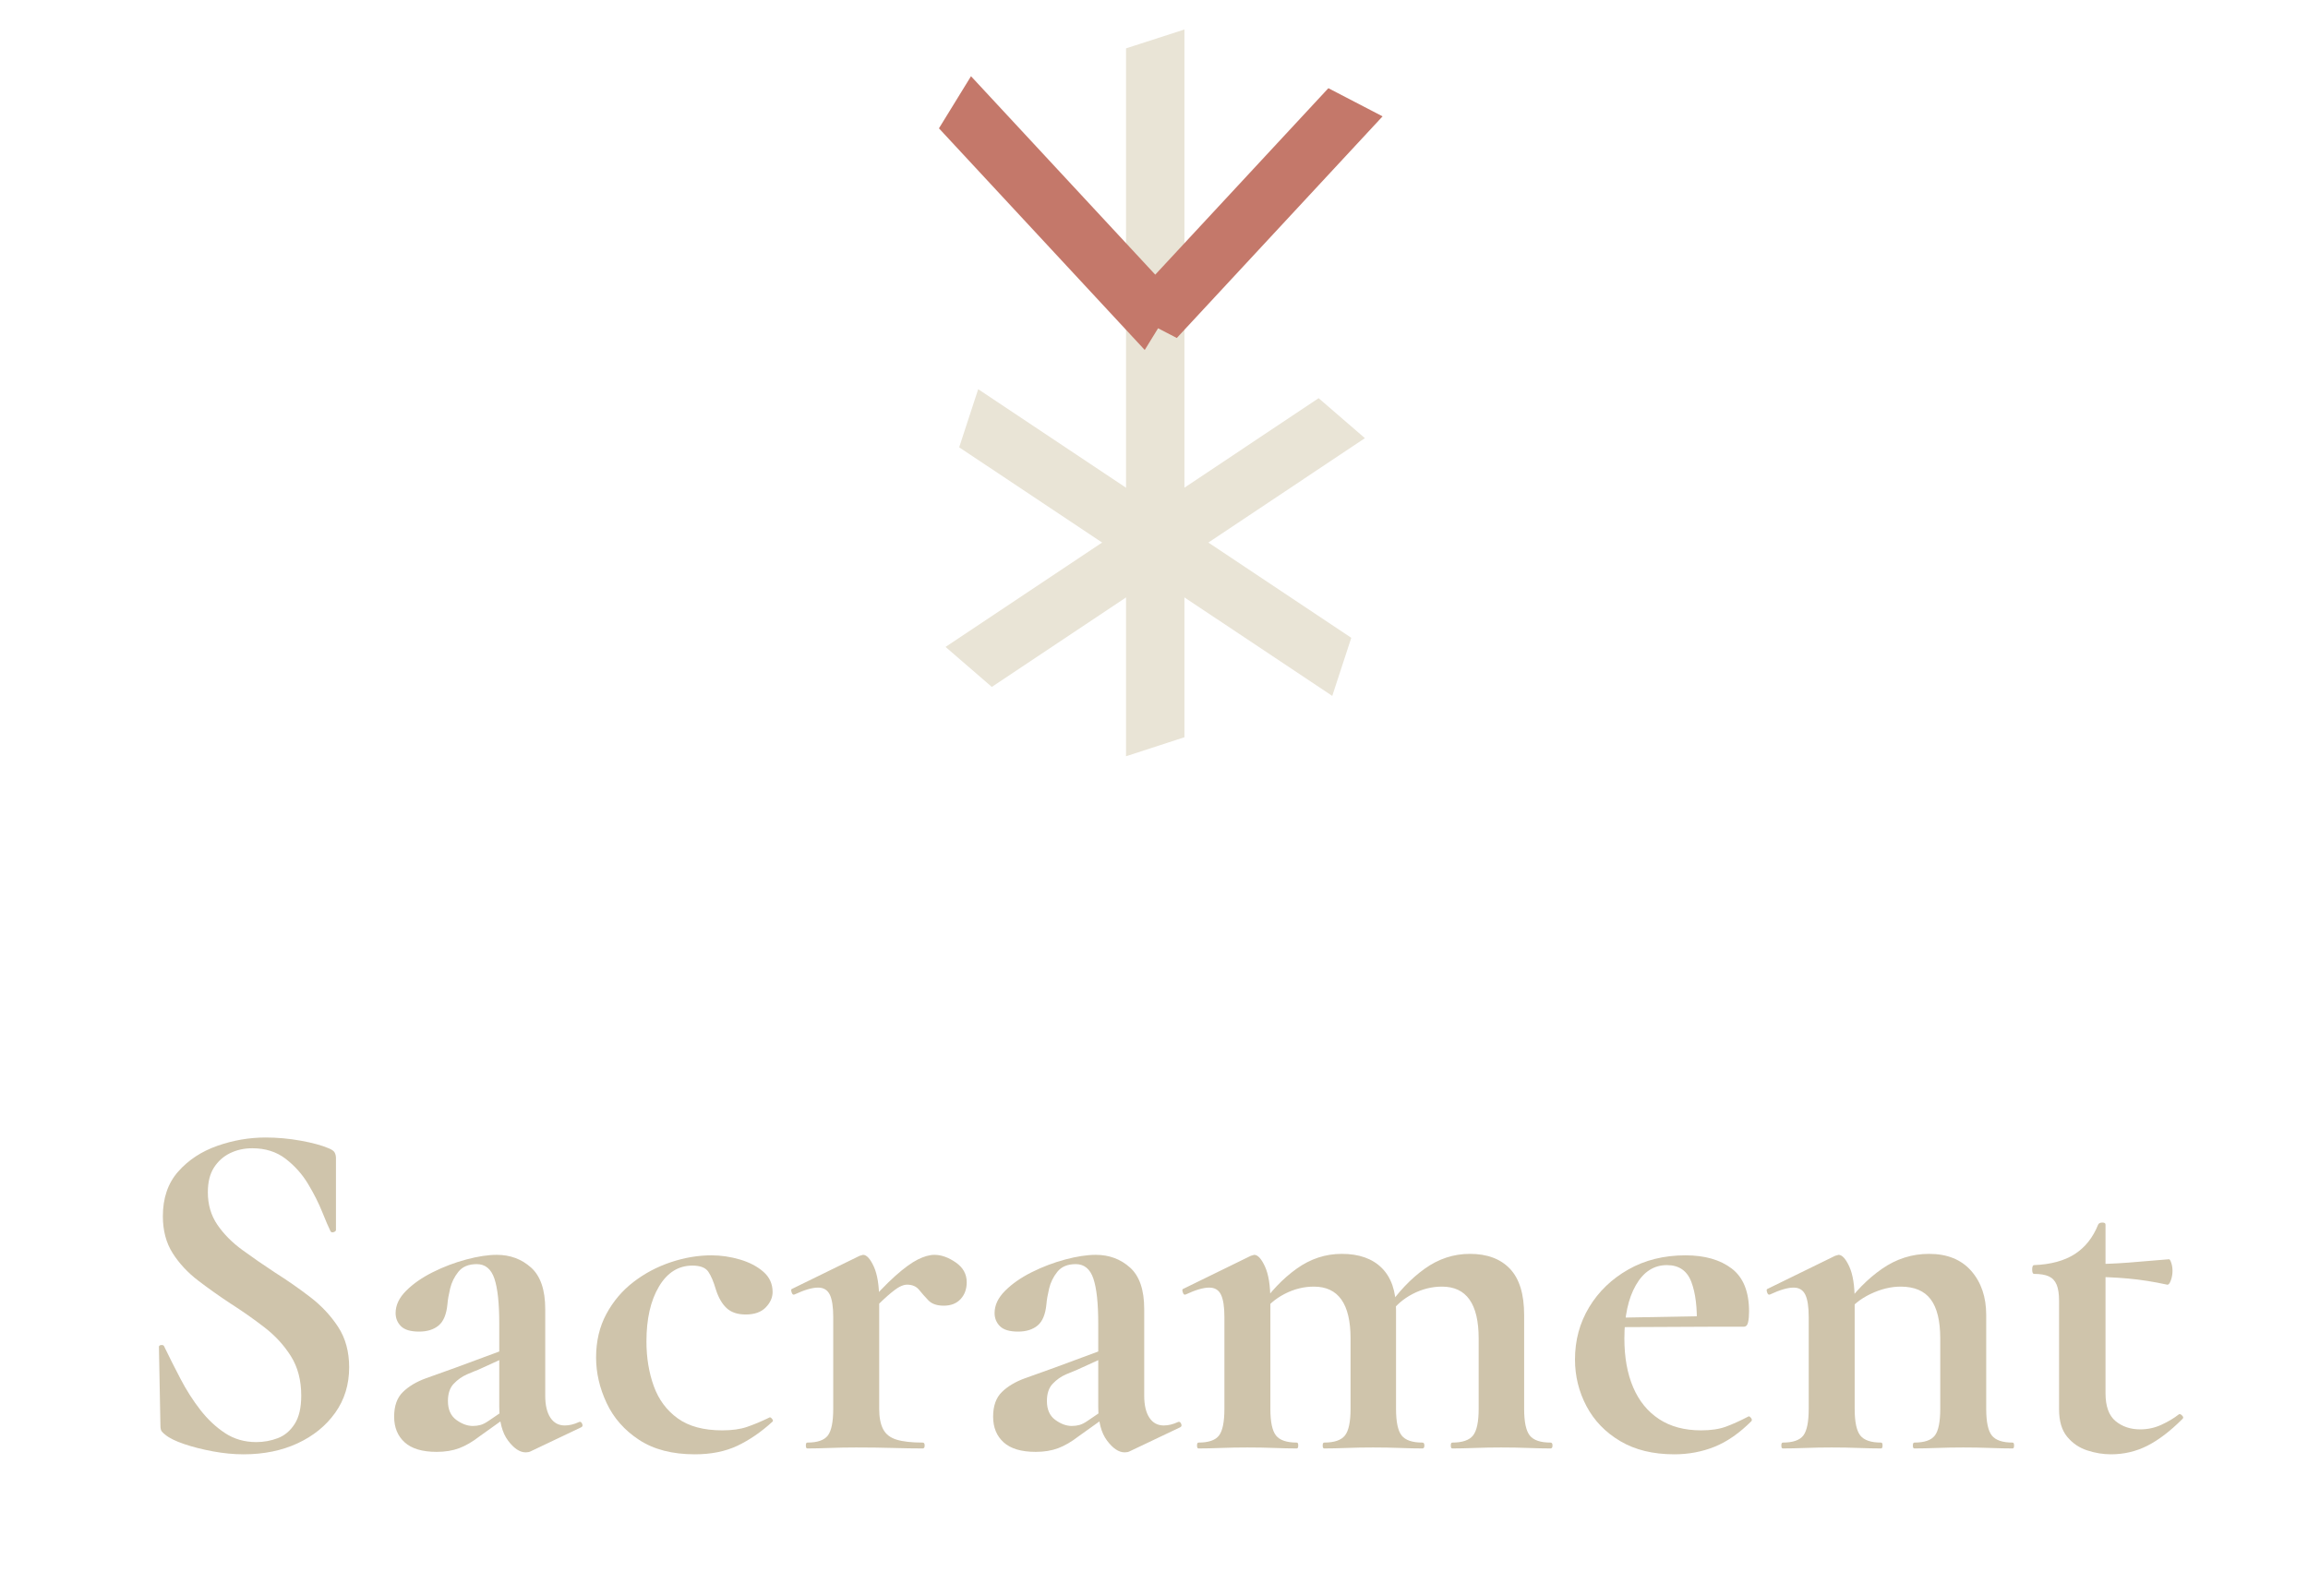
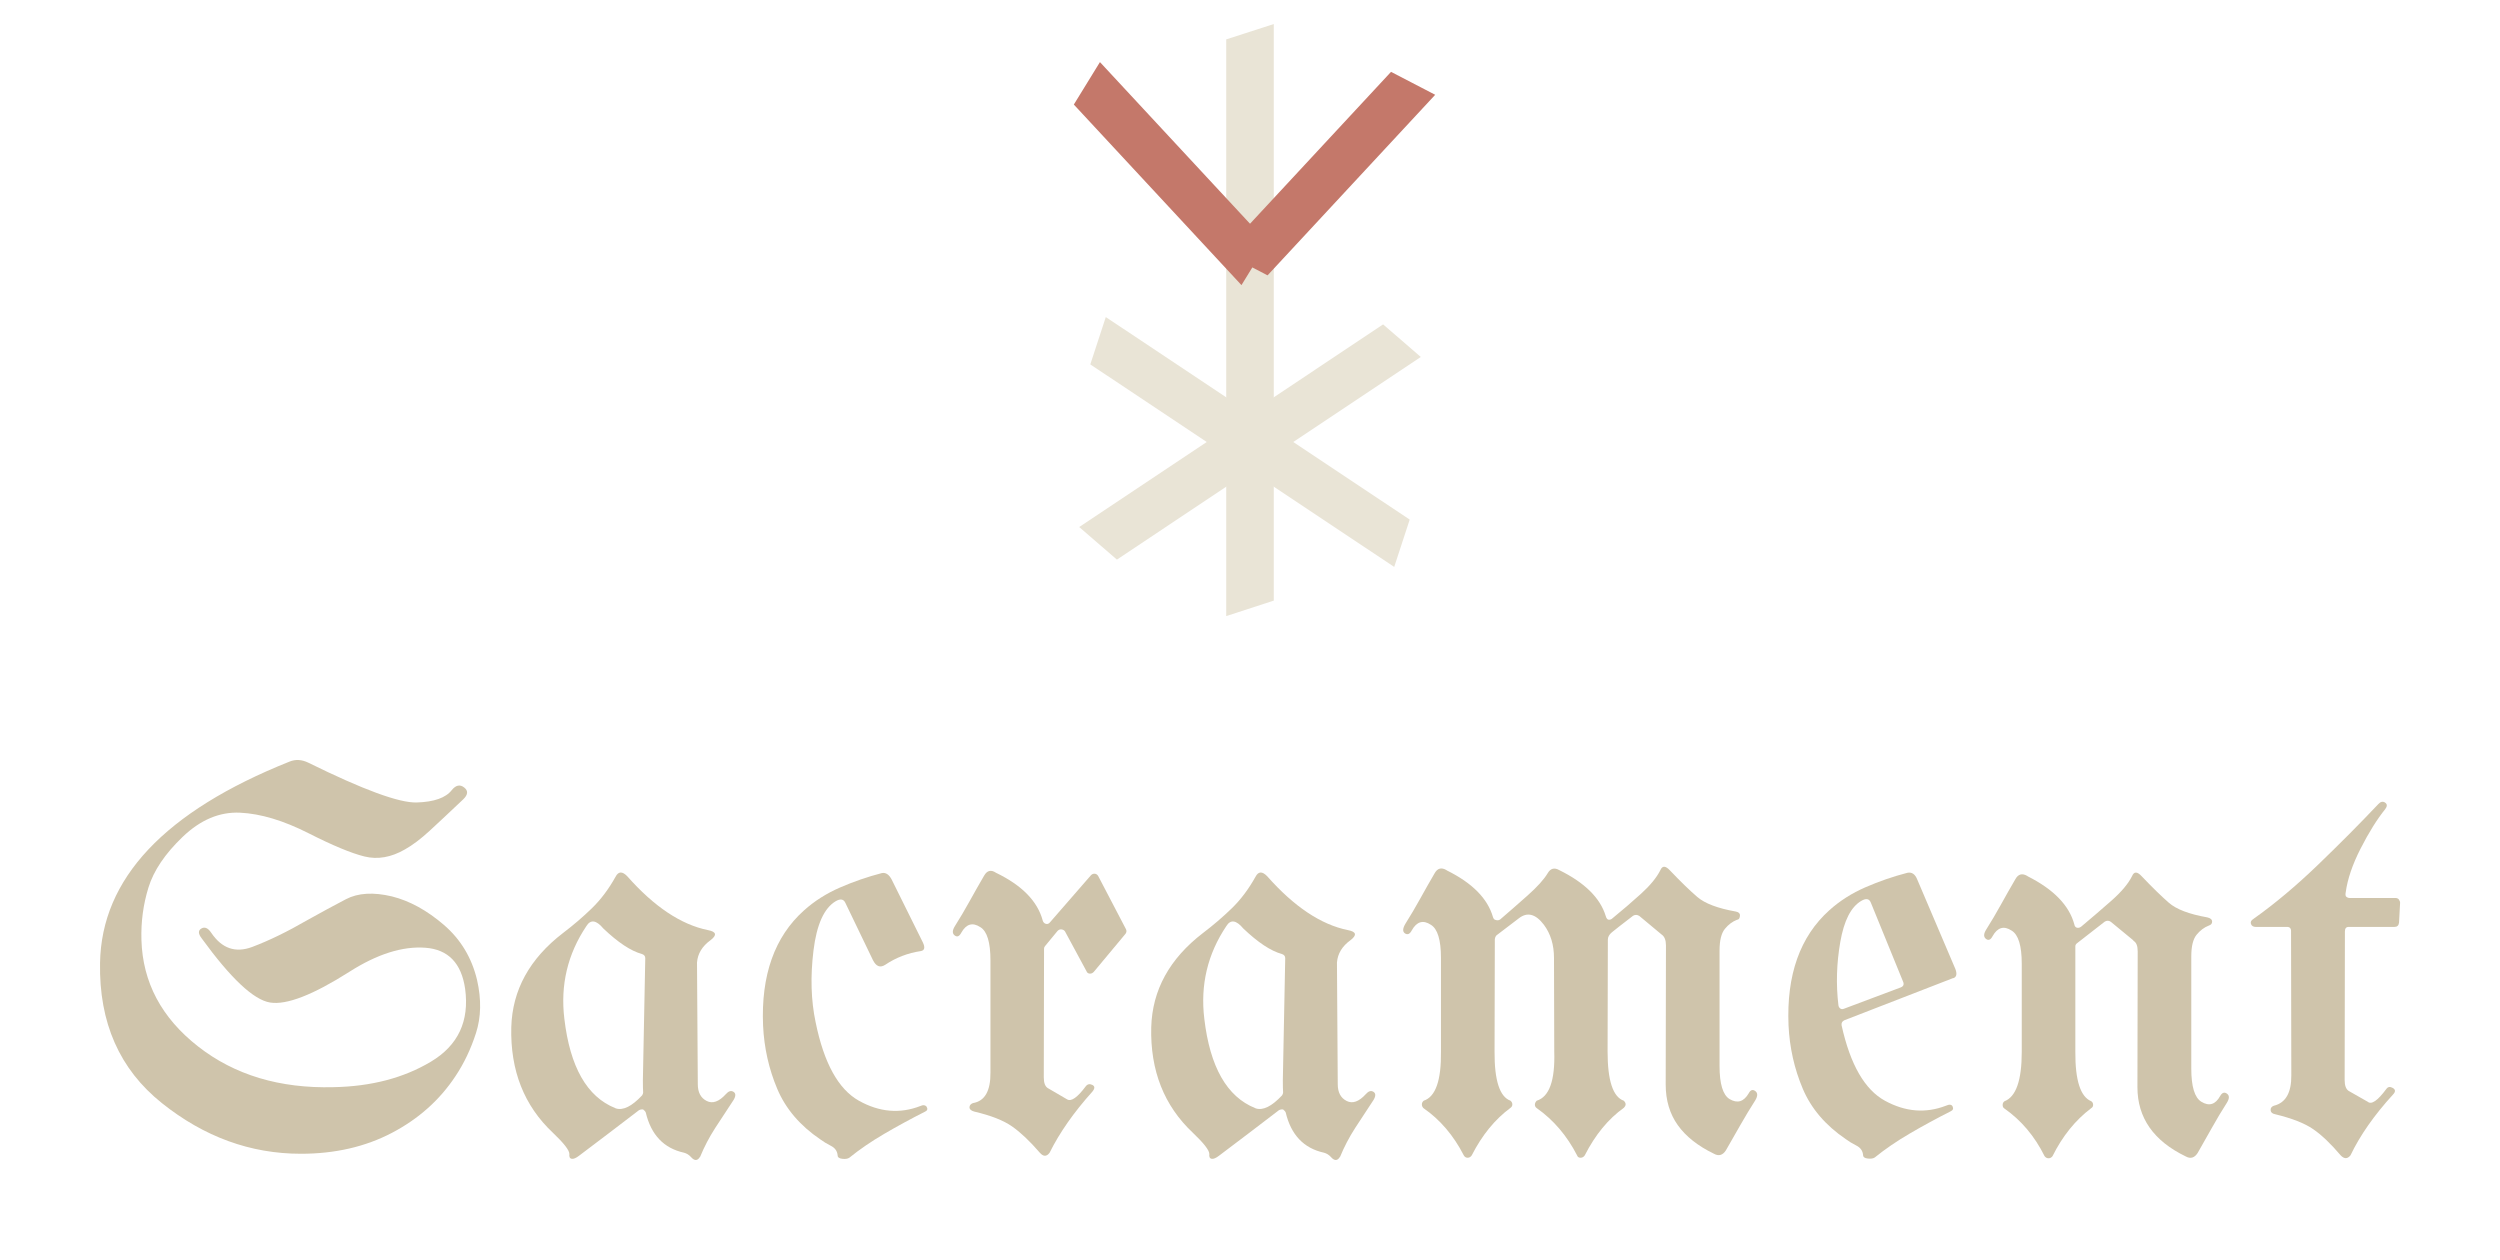
- <svg xmlns="http://www.w3.org/2000/svg" viewBox="0 0 188 130" width="188" height="130" role="img">
-   <g transform="translate(62.1 0)">
+ <svg xmlns="http://www.w3.org/2000/svg" viewBox="0 0 250 126" width="250" height="126" role="img">
+   <g transform="translate(93.0 0)">
    <g transform="translate(32 32) scale(1.22) translate(-32 -32)">
      <polygon points="30.05,9.00 30.05,56.27 33.95,55.00 33.95,7.74" fill="#e9e4d6" />
      <polygon points="33.44,25.66 19.70,10.86 17.56,14.34 31.30,29.14" fill="#c4786a" />
      <polygon points="33.44,28.34 47.18,13.54 43.56,11.66 29.82,26.46" fill="#c4786a" />
      <polygon points="18.91,35.64 43.82,52.24 45.09,48.36 20.18,31.76" fill="#e9e4d6" />
      <polygon points="42.91,32.36 18.00,48.97 21.09,51.64 46.00,35.03" fill="#e9e4d6" />
    </g>
  </g>
-   <g transform="translate(10.000 118.000) scale(0.039829 -0.039829)" fill="#cfc4ab">
-     <path d="M174 524Q174 486 193.5 457.5Q213 429 244.5 406.0Q276 383 311 360Q349 336 383.5 309.5Q418 283 440.5 248.5Q463 214 463 166Q463 113 434.5 73.0Q406 33 357.5 10.5Q309 -12 247 -12Q217 -12 184.5 -6.0Q152 0 125.5 9.0Q99 18 87 28Q83 31 80.0 34.5Q77 38 77 47L74 206Q73 211 78.5 211.5Q84 212 85 208Q100 177 118.0 142.5Q136 108 158.5 79.0Q181 50 209.0 31.5Q237 13 273 13Q296 13 317.0 21.0Q338 29 351.5 50.0Q365 71 365 108Q365 155 344.0 188.5Q323 222 290.0 247.5Q257 273 221 296Q186 319 154.0 343.5Q122 368 102.0 399.5Q82 431 82 475Q82 531 113.5 566.5Q145 602 193.5 619.0Q242 636 292 636Q328 636 364.0 629.5Q400 623 421 614Q431 610 433.5 605.0Q436 600 436 594V447Q436 444 431.5 442.5Q427 441 425 444Q419 456 408.0 483.5Q397 511 379.0 541.0Q361 571 333.0 592.5Q305 614 265 614Q240 614 219.5 604.0Q199 594 186.5 574.5Q174 555 174 524Z" transform="translate(0 0)" />
-     <path d="M319 -6Q315 -8 309 -8Q291 -8 273.0 16.0Q255 40 255 85V255Q255 318 245.0 347.5Q235 377 209 377Q184 377 171.5 361.5Q159 346 154.5 327.0Q150 308 149 295Q146 264 131.0 251.5Q116 239 91 239Q65 239 54.0 250.0Q43 261 43 277Q43 301 64.5 322.5Q86 344 119.0 360.5Q152 377 187.5 386.5Q223 396 250 396Q291 396 320.0 370.0Q349 344 349 285V108Q349 79 359.5 63.0Q370 47 389 47Q403 47 418 54Q422 56 424.5 50.5Q427 45 422 43ZM127 -7Q83 -7 61.5 12.5Q40 32 40 65Q40 98 58.0 115.5Q76 133 105.0 143.5Q134 154 165 165L265 202L269 187L212 161Q204 158 189.0 151.5Q174 145 162.0 132.5Q150 120 150 97Q150 71 167.0 58.5Q184 46 201 46Q209 46 216.5 48.0Q224 50 234 57L284 91L285 75L215 25Q193 8 173.0 0.5Q153 -7 127 -7Z" transform="translate(515 0)" />
-     <path d="M234 -12Q165 -12 120.0 17.5Q75 47 53.5 93.0Q32 139 32 186Q32 236 53.0 275.0Q74 314 108.5 340.5Q143 367 185.0 381.0Q227 395 268 395Q297 395 326.0 386.5Q355 378 374.0 361.5Q393 345 393 320Q393 303 379.0 288.5Q365 274 338 274Q313 274 299.0 287.0Q285 300 277 325Q270 349 261.5 361.5Q253 374 229 374Q186 374 160.5 331.0Q135 288 135 219Q135 169 150.0 127.5Q165 86 199.0 61.5Q233 37 290 37Q320 37 340.5 44.0Q361 51 386 63Q388 65 391.5 61.0Q395 57 393 55Q358 23 321.0 5.5Q284 -12 234 -12Z" transform="translate(936 0)" />
-     <path d="M161 271 153 284Q192 329 219.0 353.0Q246 377 265.0 386.5Q284 396 299 396Q320 396 342.5 380.5Q365 365 365 340Q365 319 352.5 305.5Q340 292 318 292Q297 292 286.5 303.0Q276 314 267.5 324.5Q259 335 243 335Q236 335 227.5 330.5Q219 326 203.5 312.5Q188 299 161 271ZM39 0Q36 0 36.0 6.0Q36 12 39 12Q70 12 81.0 26.5Q92 41 92 81V269Q92 300 85.0 314.5Q78 329 61 329Q52 329 40.0 325.5Q28 322 13 315Q9 313 7.0 319.0Q5 325 7 326L146 394Q152 396 153 396Q164 396 175.0 372.0Q186 348 186 303V81Q186 55 194.0 39.5Q202 24 221.5 18.0Q241 12 275 12Q279 12 279.0 6.0Q279 0 275 0Q248 0 213.5 1.0Q179 2 139 2Q111 2 85.0 1.0Q59 0 39 0Z" transform="translate(1361 0)" />
-     <path d="M319 -6Q315 -8 309 -8Q291 -8 273.0 16.0Q255 40 255 85V255Q255 318 245.0 347.5Q235 377 209 377Q184 377 171.5 361.5Q159 346 154.5 327.0Q150 308 149 295Q146 264 131.0 251.5Q116 239 91 239Q65 239 54.0 250.0Q43 261 43 277Q43 301 64.5 322.5Q86 344 119.0 360.5Q152 377 187.5 386.5Q223 396 250 396Q291 396 320.0 370.0Q349 344 349 285V108Q349 79 359.5 63.0Q370 47 389 47Q403 47 418 54Q422 56 424.5 50.5Q427 45 422 43ZM127 -7Q83 -7 61.5 12.5Q40 32 40 65Q40 98 58.0 115.5Q76 133 105.0 143.5Q134 154 165 165L265 202L269 187L212 161Q204 158 189.0 151.5Q174 145 162.0 132.5Q150 120 150 97Q150 71 167.0 58.5Q184 46 201 46Q209 46 216.5 48.0Q224 50 234 57L284 91L285 75L215 25Q193 8 173.0 0.5Q153 -7 127 -7Z" transform="translate(1740 0)" />
-     <path d="M558 0Q555 0 555.0 6.0Q555 12 558 12Q589 12 600.5 26.5Q612 41 612 81V225Q612 331 537 331Q506 331 477.0 316.0Q448 301 430 275L425 287Q459 337 501.5 367.5Q544 398 594 398Q647 398 676.0 367.5Q705 337 705 273V81Q705 41 716.5 26.5Q728 12 759 12Q763 12 763.0 6.0Q763 0 759 0Q739 0 713.0 1.0Q687 2 658 2Q630 2 604.0 1.0Q578 0 558 0ZM296 0Q293 0 293.0 6.0Q293 12 296 12Q327 12 338.5 26.5Q350 41 350 81V225Q350 331 275 331Q244 331 215.0 316.0Q186 301 168 275L163 287Q197 337 239.5 367.5Q282 398 332 398Q385 398 414.0 369.0Q443 340 443 284V81Q443 41 454.5 26.5Q466 12 497 12Q501 12 501.0 6.0Q501 0 497 0Q477 0 451.0 1.0Q425 2 396 2Q368 2 342.0 1.0Q316 0 296 0ZM39 0Q36 0 36.0 6.0Q36 12 39 12Q70 12 81.0 26.5Q92 41 92 81V269Q92 300 85.0 314.5Q78 329 61 329Q52 329 40.0 325.5Q28 322 13 315Q9 313 7.0 319.0Q5 325 7 326L146 394Q152 396 153 396Q164 396 175.0 372.0Q186 348 186 303V81Q186 41 197.5 26.5Q209 12 240 12Q243 12 243.0 6.0Q243 0 240 0Q220 0 194.0 1.0Q168 2 139 2Q111 2 85.0 1.0Q59 0 39 0Z" transform="translate(2161 0)" />
-     <path d="M235 -12Q170 -12 124.5 15.0Q79 42 55.5 86.5Q32 131 32 182Q32 241 61.0 289.0Q90 337 141.0 366.0Q192 395 258 395Q317 395 352.5 368.0Q388 341 388 280Q388 267 386.0 258.0Q384 249 377 249H281Q283 306 270.0 340.5Q257 375 220 375Q180 375 156.5 334.0Q133 293 133 225Q133 167 151.0 125.0Q169 83 204.0 60.0Q239 37 290 37Q320 37 340.5 44.5Q361 52 386 65Q388 67 391.5 63.0Q395 59 393 56Q356 19 317.5 3.5Q279 -12 235 -12ZM98 248 97 267 316 271V249Z" transform="translate(2938 0)" />
-     <path d="M308 0Q305 0 305.0 6.0Q305 12 308 12Q339 12 350.0 26.5Q361 41 361 81V225Q361 279 341.5 305.0Q322 331 280 331Q250 331 218.5 316.0Q187 301 168 275L163 287Q198 337 242.0 367.5Q286 398 338 398Q394 398 424.5 363.0Q455 328 455 273V81Q455 41 466.5 26.5Q478 12 509 12Q512 12 512.0 6.0Q512 0 509 0Q489 0 463.0 1.0Q437 2 408 2Q380 2 354.0 1.0Q328 0 308 0ZM39 0Q36 0 36.0 6.0Q36 12 39 12Q70 12 81.0 26.5Q92 41 92 81V269Q92 300 85.0 314.5Q78 329 61 329Q52 329 40.0 325.5Q28 322 13 315Q9 313 7.0 319.0Q5 325 7 326L146 394Q152 396 153 396Q164 396 175.0 372.0Q186 348 186 303V81Q186 41 197.5 26.5Q209 12 240 12Q243 12 243.0 6.0Q243 0 240 0Q220 0 194.0 1.0Q168 2 139 2Q111 2 85.0 1.0Q59 0 39 0Z" transform="translate(3356 0)" />
-     <path d="M184 -12Q160 -12 135.5 -4.0Q111 4 94.5 24.0Q78 44 78 80V302Q78 323 73.0 335.0Q68 347 57.0 352.0Q46 357 27 357Q23 357 23.0 366.0Q23 375 27 375Q78 377 110.0 397.5Q142 418 158 458Q160 462 166.5 462.0Q173 462 173 458V113Q173 73 193.5 56.0Q214 39 244 39Q267 39 287.5 48.5Q308 58 322 69Q325 72 329.5 67.5Q334 63 330 60Q293 23 258.5 5.5Q224 -12 184 -12ZM299 335Q258 344 219.5 347.5Q181 351 138 351V377Q179 377 218.5 380.0Q258 383 303 387Q305 387 307.5 379.5Q310 372 310 363Q310 353 306.5 343.5Q303 334 299 335Z" transform="translate(3882 0)" />
+   <g transform="translate(8.518 114.766) scale(0.026532 -0.026532)" fill="#cfc4ab">
+     <path d="M1382 1348Q1405 1376 1428.5 1357.5Q1452 1339 1425 1313Q1349 1241 1298.5 1194.5Q1248 1148 1205 1124Q1127 1079 1052.5 1097.5Q978 1116 842 1185Q700 1257 584.0 1262.5Q468 1268 367 1171Q268 1076 238.5 980.5Q209 885 212 783Q219 543 425.5 381.5Q632 220 936 228Q1149 232 1303.0 324.0Q1457 416 1432 599Q1411 744 1282.0 753.5Q1153 763 996 663Q790 532 697.0 547.0Q604 562 439 789Q419 815 438.0 826.0Q457 837 475 810Q535 721 629.5 756.5Q724 792 838 858Q915 901 983.0 936.5Q1051 972 1156 947Q1256 922 1351.5 840.0Q1447 758 1477 632Q1502 522 1473.0 432.0Q1444 342 1396 270Q1307 135 1156.5 56.0Q1006 -23 813 -23Q528 -23 289.0 168.0Q50 359 56 696Q64 1173 770 1455Q804 1469 841 1451Q1151 1298 1249.5 1301.0Q1348 1304 1382 1348Z" transform="translate(0 0)" />
+     <path d="M534 141Q483 102 422.0 55.5Q361 9 309 -30Q291 -44 280.5 -42.0Q270 -40 272 -24Q272 -3 210 56Q47 209 53 454Q59 664 248 809Q306 853 356.5 902.0Q407 951 446 1021Q462 1052 490 1023Q642 851 794 820Q842 811 804 782Q757 748 753 698V696L756 239Q756 193 789.5 176.0Q823 159 862 202Q877 219 890.5 210.5Q904 202 891 180Q855 126 821.5 74.0Q788 22 765 -34L764 -35Q750 -58 730 -35Q719 -23 704 -19Q590 6 560 132Q558 138 550 144Q541 145 534 141ZM545 730Q483 747 400 826Q360 874 336 835Q230 677 253 486Q285 213 445 149Q446 149 447 148Q488 135 546 197Q550 203 550 208Q549 223 549 255L558 714Q558 726 545 730Z" transform="translate(1553 0)" />
+     <path d="M340 -29Q338 -5 314.5 7.0Q291 19 275 31Q160 109 112.5 221.5Q65 334 59 460Q47 745 213 894Q272 947 349.0 980.5Q426 1014 507 1035Q529 1039 544 1010L661 774Q675 745 654 741Q580 730 519 689Q491 671 473 707L369 923Q359 944 333 929Q267 890 249.0 743.0Q231 596 257 473Q304 242 420.0 177.0Q536 112 652 157Q667 164 675 155Q683 142 670 136Q589 95 515.5 52.0Q442 9 384 -38Q375 -44 357.5 -42.0Q340 -40 340 -29Z" transform="translate(2496 0)" />
+     <path d="M392 750 391 265Q391 233 407 224L479 182Q502 168 549 231Q559 244 574.0 236.5Q589 229 574 211Q469 94 413 -19Q396 -42 376 -19Q320 46 271.5 80.0Q223 114 129 136Q111 141 111.0 152.0Q111 163 124 168Q191 179 190 283V706Q190 808 152 831Q108 860 80 810Q69 789 55.0 800.0Q41 811 56 835Q85 881 111.5 929.0Q138 977 166 1025Q183 1055 211 1036Q358 965 387 856Q390 846 399.0 843.5Q408 841 415 850L569 1027Q575 1033 583.0 1032.5Q591 1032 596 1024L701 823Q705 814 699 806L579 662Q572 655 563.5 656.0Q555 657 552 665L471 815Q467 821 458.5 822.5Q450 824 443 817L396 760Q392 756 392 750Z" transform="translate(3222 0)" />
+     <path d="M534 141Q483 102 422.0 55.5Q361 9 309 -30Q291 -44 280.5 -42.0Q270 -40 272 -24Q272 -3 210 56Q47 209 53 454Q59 664 248 809Q306 853 356.5 902.0Q407 951 446 1021Q462 1052 490 1023Q642 851 794 820Q842 811 804 782Q757 748 753 698V696L756 239Q756 193 789.5 176.0Q823 159 862 202Q877 219 890.5 210.5Q904 202 891 180Q855 126 821.5 74.0Q788 22 765 -34L764 -35Q750 -58 730 -35Q719 -23 704 -19Q590 6 560 132Q558 138 550 144Q541 145 534 141ZM545 730Q483 747 400 826Q360 874 336 835Q230 677 253 486Q285 213 445 149Q446 149 447 148Q488 135 546 197Q550 203 550 208Q549 223 549 255L558 714Q558 726 545 730Z" transform="translate(3965 0)" />
+     <path d="M405 786 404 362Q403 199 464 177Q471 171 471.0 163.0Q471 155 464 150Q376 85 318 -29Q312 -38 302.5 -38.0Q293 -38 288 -29Q230 84 136 149Q130 155 130.0 163.0Q130 171 137 177Q204 199 202 362V715Q202 817 164 840Q120 869 92 819Q81 798 66.5 807.5Q52 817 68 844Q97 890 123.5 938.0Q150 986 178 1034Q194 1063 223 1046L224 1045Q368 974 398 869Q401 859 409 858Q417 855 425 860Q474 902 528.5 950.5Q583 999 604 1034Q620 1062 648 1046Q792 975 823 873Q827 859 835.0 859.0Q843 859 849 865Q903 909 955.5 956.5Q1008 1004 1029 1046Q1040 1072 1065 1045Q1125 982 1168.0 945.0Q1211 908 1313 890Q1328 887 1329 877Q1329 860 1318 859Q1292 849 1272.0 824.5Q1252 800 1252 743V308Q1252 206 1290 183Q1334 157 1362 205Q1372 224 1386.5 213.5Q1401 203 1387 179Q1357 132 1330.0 84.5Q1303 37 1276 -10Q1258 -38 1231 -23Q1140 21 1094.5 85.0Q1049 149 1049 238L1050 762Q1050 792 1034 803L950 873Q938 881 926 874Q861 824 846.0 811.5Q831 799 831 784L830 362Q830 198 891 177Q898 170 898.0 163.5Q898 157 891 150Q803 87 744 -29Q738 -38 728.0 -38.0Q718 -38 715 -29Q658 82 563 149Q556 154 556.0 162.0Q556 170 563 177Q634 199 629 362L628 715Q628 789 590 840Q543 902 495 864L411 800L407 794Z" transform="translate(4908 0)" />
+     <path d="M340 -28Q338 -4 314.5 8.0Q291 20 275 32Q160 110 112.5 222.5Q65 335 59 461Q47 746 213 895Q272 948 349.0 981.5Q426 1015 507 1036Q532 1041 544 1011L688 673Q698 646 681 639H679L269 480Q257 474 259 461Q308 239 423.0 176.5Q538 114 652 158Q672 167 677.5 155.0Q683 143 670 137Q589 96 515.5 53.0Q442 10 384 -37Q375 -43 357.5 -41.0Q340 -39 340 -28ZM247 537Q248 529 254.0 524.5Q260 520 269 524L482 604Q497 610 491 625L369 924Q360 946 333 930Q275 896 254.0 775.0Q233 654 247 537Z" transform="translate(6361 0)" />
+     <path d="M399 361Q398 200 459 175Q466 170 466.0 161.5Q466 153 459 149Q369 81 313 -32Q307 -40 298.0 -40.0Q289 -40 283 -32Q227 81 131 148Q125 152 125.0 161.0Q125 170 132 175Q197 200 197 361V693Q197 795 159 818Q115 847 87 797Q76 776 62.0 787.0Q48 798 63 822Q92 868 118.5 916.0Q145 964 173 1012Q189 1041 218 1024L219 1023Q366 949 395 842Q397 831 405.0 829.0Q413 827 421 833Q476 879 534.0 930.0Q592 981 613 1024Q624 1050 649 1023Q709 960 751.5 923.0Q794 886 896 868Q914 864 914.5 852.5Q915 841 902 837Q876 827 856.0 802.5Q836 778 836 721V298Q836 196 874 173Q918 146 945 195Q956 214 970.5 203.5Q985 193 970 169Q940 122 913.5 74.5Q887 27 860 -20Q842 -48 815 -33Q633 55 633 228L634 740Q634 770 619 779H618V781L533 851Q522 859 510 852L406 771Q399 766 399 759Z" transform="translate(7102 0)" />
+     <path d="M383 815 382 255Q382 224 397 214L469 173Q490 155 539 221Q548 234 563.5 225.0Q579 216 565 201Q458 84 404 -29Q387 -50 367 -29Q311 37 263.0 70.0Q215 103 120 126Q104 129 103.0 141.0Q102 153 115 158Q182 174 181 273L180 814Q181 832 165 832H47Q33 832 29 843Q25 854 38 862Q158 947 282.5 1067.0Q407 1187 509 1295Q522 1309 534.5 1300.5Q547 1292 535 1276Q489 1219 442.5 1128.0Q396 1037 386 962Q384 952 387 947Q393 941 401 941H574Q581 941 586 936Q591 929 591 923L587 848Q585 832 570 832H397Q383 832 383 815Z" transform="translate(8134 0)" />
  </g>
</svg>
